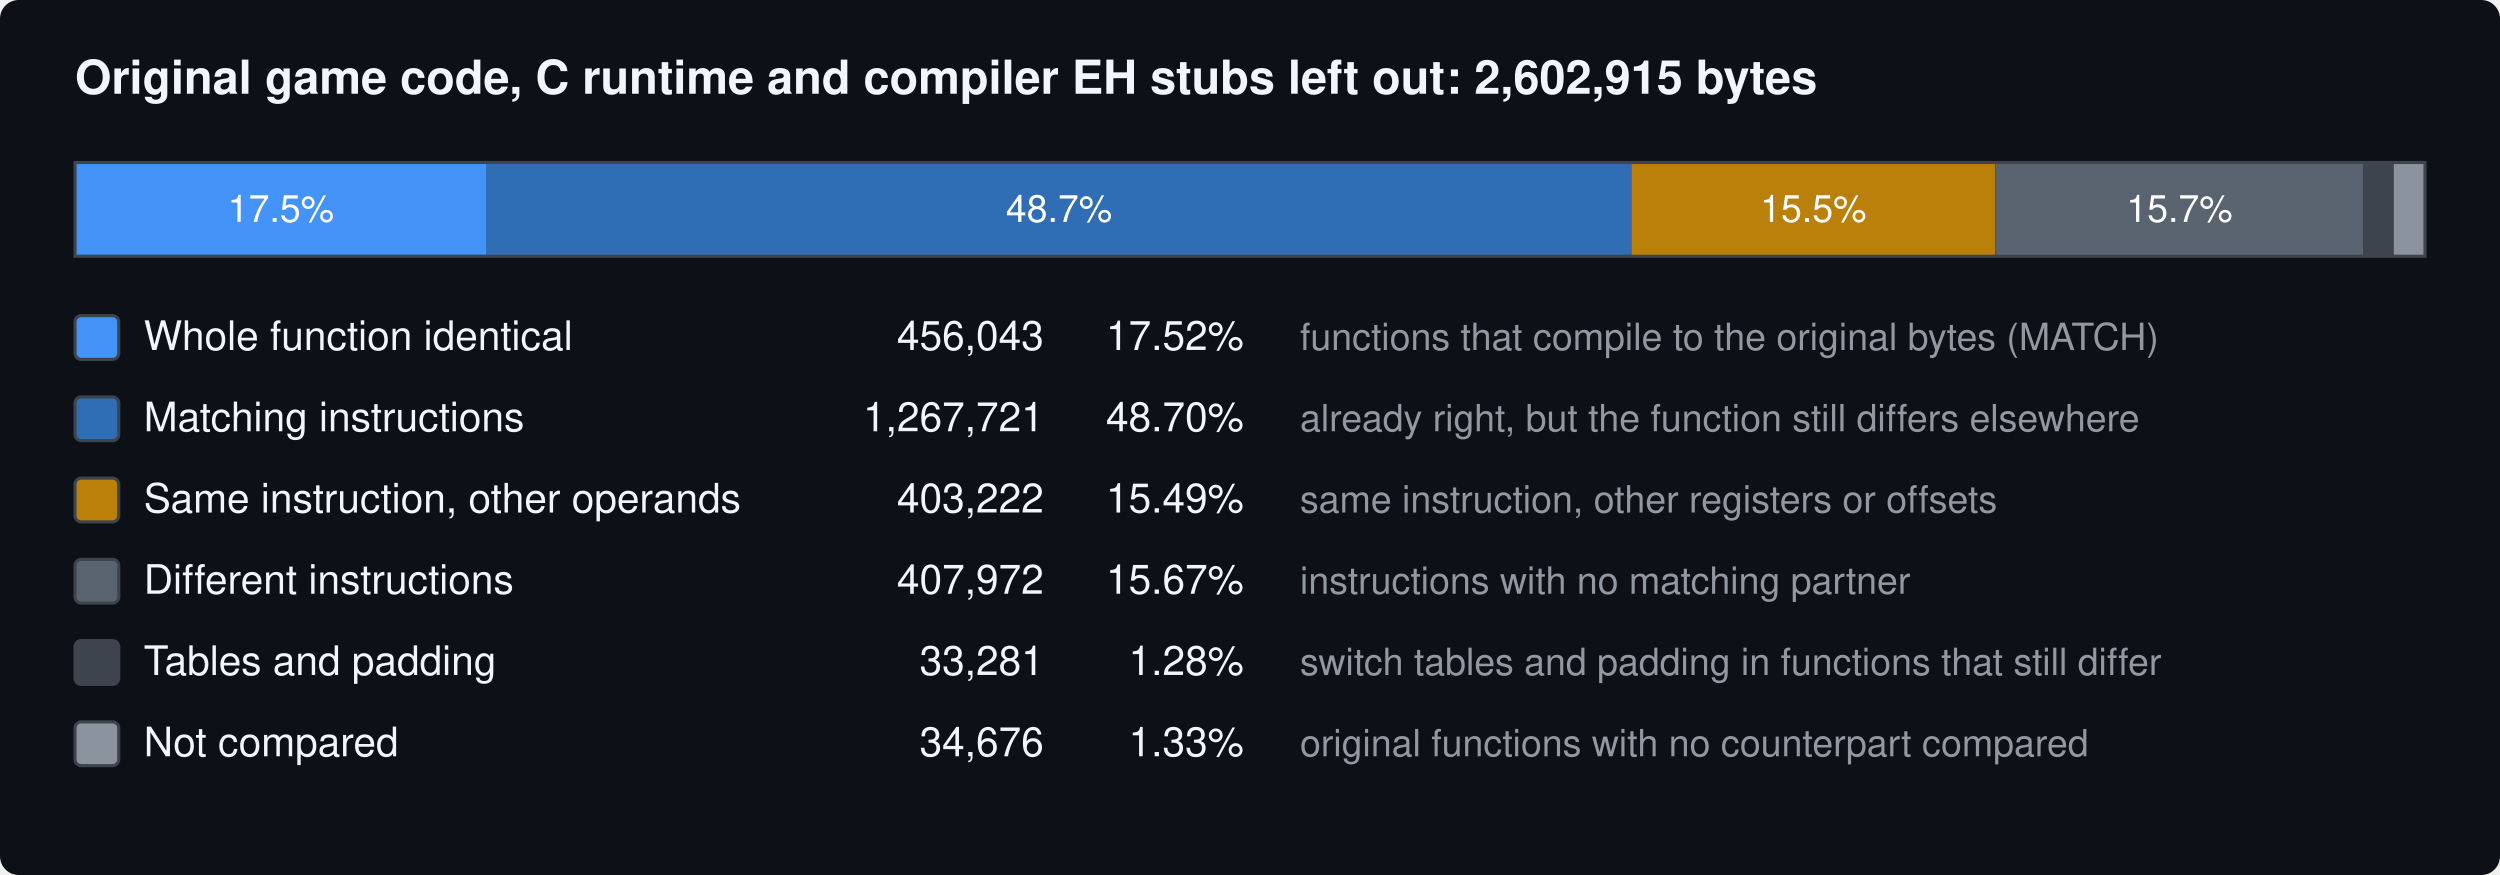
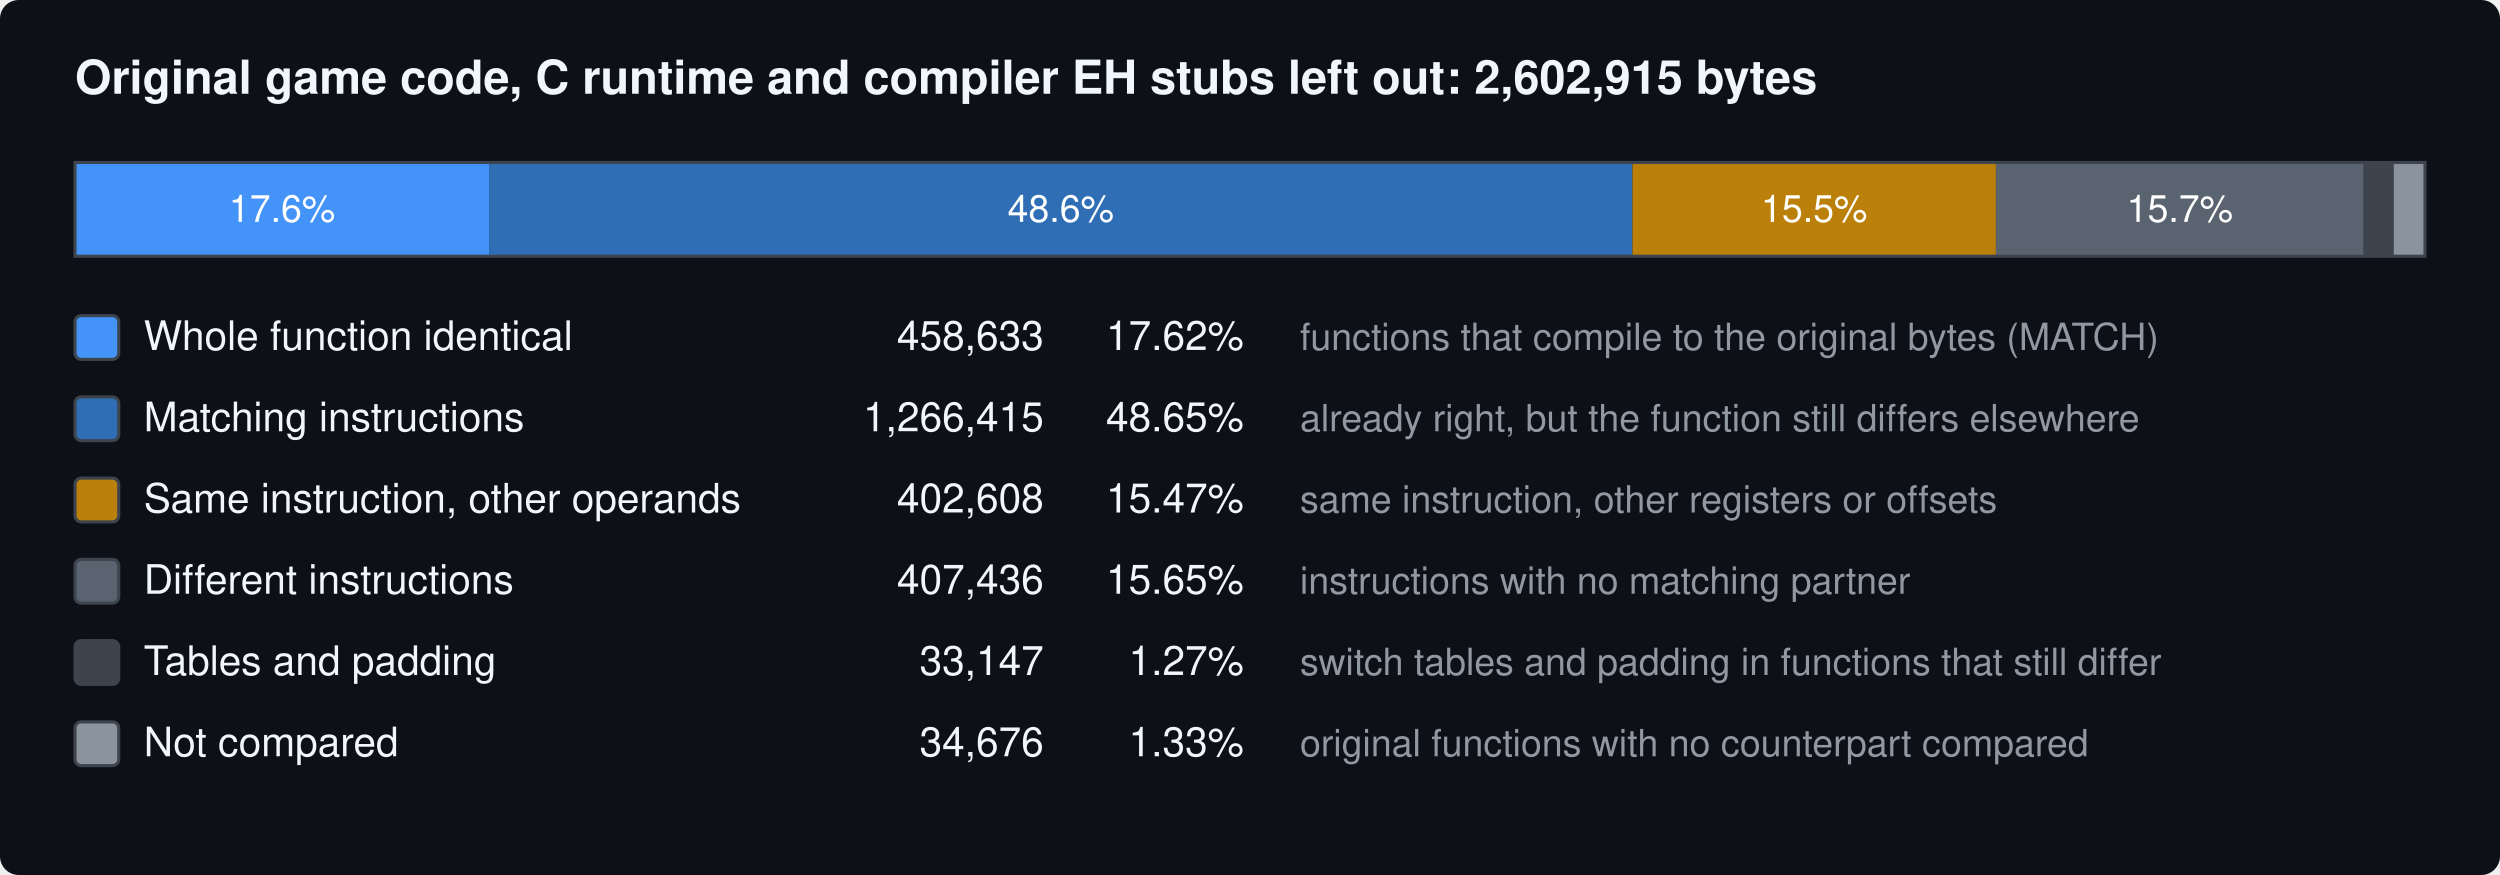
<svg xmlns="http://www.w3.org/2000/svg" width="800" height="280" viewBox="0 0 800 280" font-family="system-ui, -apple-system, Segoe UI, Helvetica, Arial, sans-serif">
  <rect width="800" height="280" rx="6" fill="#0d1117" />
  <text x="24" y="30" font-size="15" font-weight="600" fill="#f0f6fc">Original game code, C runtime and compiler EH stubs left out: 2,602,915 bytes</text>
-   <rect x="24.00" y="52" width="131.75" height="30" fill="#4493f8" />
-   <text x="89.88" y="71" font-size="12" text-anchor="middle" fill="#ffffff">17.5%</text>
-   <rect x="155.75" y="52" width="366.25" height="30" fill="#2f6eb5" />
-   <text x="338.88" y="71" font-size="12" text-anchor="middle" fill="#ffffff">48.7%</text>
-   <rect x="522.01" y="52" width="116.49" height="30" fill="#bb8009" />
-   <text x="580.25" y="71" font-size="12" text-anchor="middle" fill="#ffffff">15.5%</text>
-   <rect x="638.50" y="52" width="117.87" height="30" fill="#5a6370" />
-   <text x="697.43" y="71" font-size="12" text-anchor="middle" fill="#ffffff">15.7%</text>
-   <rect x="756.37" y="52" width="9.62" height="30" fill="#3d444d" />
+   <rect x="24.00" y="52" width="132.50" height="30" fill="#4493f8" />
+   <text x="90.25" y="71" font-size="12" text-anchor="middle" fill="#ffffff">17.6%</text>
+   <rect x="156.50" y="52" width="365.88" height="30" fill="#2f6eb5" />
+   <text x="339.44" y="71" font-size="12" text-anchor="middle" fill="#ffffff">48.6%</text>
+   <rect x="522.38" y="52" width="116.32" height="30" fill="#bb8009" />
+   <text x="580.54" y="71" font-size="12" text-anchor="middle" fill="#ffffff">15.5%</text>
+   <rect x="638.69" y="52" width="117.71" height="30" fill="#5a6370" />
+   <text x="697.55" y="71" font-size="12" text-anchor="middle" fill="#ffffff">15.7%</text>
+   <rect x="756.41" y="52" width="9.58" height="30" fill="#3d444d" />
  <rect x="765.98" y="52" width="10.02" height="30" fill="#8b949e" />
  <rect x="24" y="52" width="752" height="30" fill="none" stroke="#3d444d" />
  <rect x="24" y="101" width="14" height="14" rx="2" fill="#4493f8" stroke="#3d444d" />
  <text x="46" y="112" font-size="13" fill="#f0f6fc">Whole function identical</text>
-   <text x="334" y="112" font-size="13" text-anchor="end" fill="#f0f6fc">456,043</text>
-   <text x="398" y="112" font-size="13" text-anchor="end" fill="#f0f6fc">17.52%</text>
+   <text x="334" y="112" font-size="13" text-anchor="end" fill="#f0f6fc">458,633</text>
+   <text x="398" y="112" font-size="13" text-anchor="end" fill="#f0f6fc">17.62%</text>
  <text x="416" y="112" font-size="12" fill="#9198a1">functions that compile to the original bytes (MATCH)</text>
  <rect x="24" y="127" width="14" height="14" rx="2" fill="#2f6eb5" stroke="#3d444d" />
  <text x="46" y="138" font-size="13" fill="#f0f6fc">Matching instructions</text>
-   <text x="334" y="138" font-size="13" text-anchor="end" fill="#f0f6fc">1,267,721</text>
-   <text x="398" y="138" font-size="13" text-anchor="end" fill="#f0f6fc">48.70%</text>
+   <text x="334" y="138" font-size="13" text-anchor="end" fill="#f0f6fc">1,266,415</text>
+   <text x="398" y="138" font-size="13" text-anchor="end" fill="#f0f6fc">48.65%</text>
  <text x="416" y="138" font-size="12" fill="#9198a1">already right, but the function still differs elsewhere</text>
  <rect x="24" y="153" width="14" height="14" rx="2" fill="#bb8009" stroke="#3d444d" />
  <text x="46" y="164" font-size="13" fill="#f0f6fc">Same instruction, other operands</text>
-   <text x="334" y="164" font-size="13" text-anchor="end" fill="#f0f6fc">403,222</text>
-   <text x="398" y="164" font-size="13" text-anchor="end" fill="#f0f6fc">15.49%</text>
+   <text x="334" y="164" font-size="13" text-anchor="end" fill="#f0f6fc">402,608</text>
+   <text x="398" y="164" font-size="13" text-anchor="end" fill="#f0f6fc">15.47%</text>
  <text x="416" y="164" font-size="12" fill="#9198a1">same instruction, other registers or offsets</text>
  <rect x="24" y="179" width="14" height="14" rx="2" fill="#5a6370" stroke="#3d444d" />
  <text x="46" y="190" font-size="13" fill="#f0f6fc">Different instructions</text>
-   <text x="334" y="190" font-size="13" text-anchor="end" fill="#f0f6fc">407,972</text>
-   <text x="398" y="190" font-size="13" text-anchor="end" fill="#f0f6fc">15.67%</text>
+   <text x="334" y="190" font-size="13" text-anchor="end" fill="#f0f6fc">407,436</text>
+   <text x="398" y="190" font-size="13" text-anchor="end" fill="#f0f6fc">15.65%</text>
  <text x="416" y="190" font-size="12" fill="#9198a1">instructions with no matching partner</text>
  <rect x="24" y="205" width="14" height="14" rx="2" fill="#3d444d" stroke="#3d444d" />
  <text x="46" y="216" font-size="13" fill="#f0f6fc">Tables and padding</text>
-   <text x="334" y="216" font-size="13" text-anchor="end" fill="#f0f6fc">33,281</text>
-   <text x="398" y="216" font-size="13" text-anchor="end" fill="#f0f6fc">1.28%</text>
+   <text x="334" y="216" font-size="13" text-anchor="end" fill="#f0f6fc">33,147</text>
+   <text x="398" y="216" font-size="13" text-anchor="end" fill="#f0f6fc">1.27%</text>
  <text x="416" y="216" font-size="12" fill="#9198a1">switch tables and padding in functions that still differ</text>
  <rect x="24" y="231" width="14" height="14" rx="2" fill="#8b949e" stroke="#3d444d" />
  <text x="46" y="242" font-size="13" fill="#f0f6fc">Not compared</text>
  <text x="334" y="242" font-size="13" text-anchor="end" fill="#f0f6fc">34,676</text>
  <text x="398" y="242" font-size="13" text-anchor="end" fill="#f0f6fc">1.33%</text>
  <text x="416" y="242" font-size="12" fill="#9198a1">original functions with no counterpart compared</text>
</svg>
